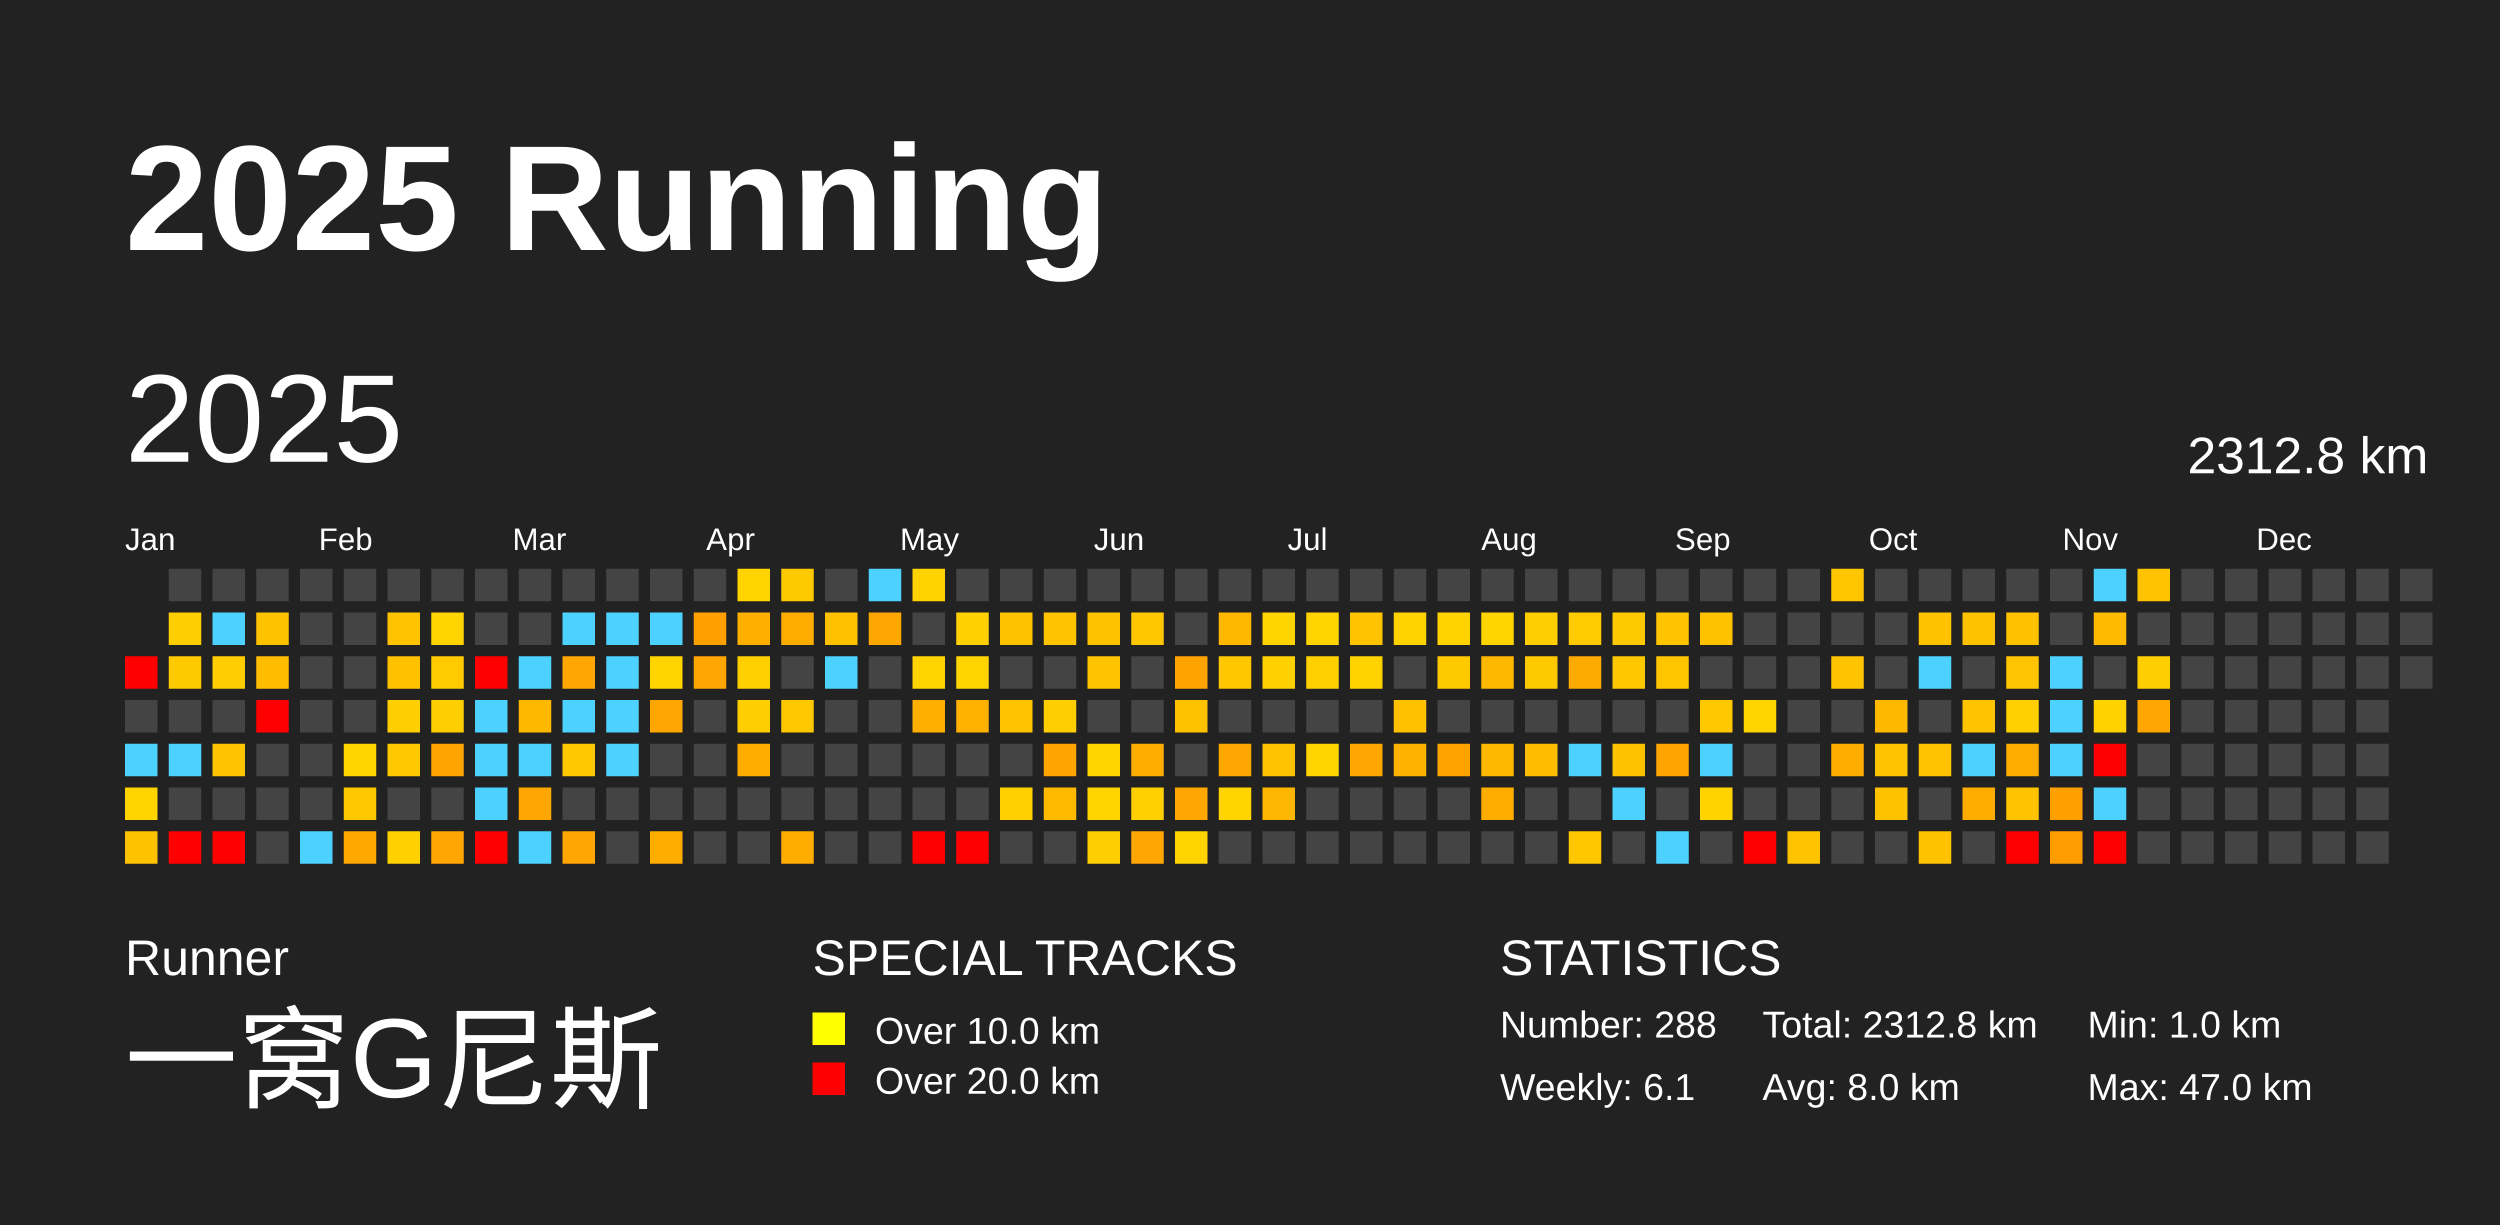
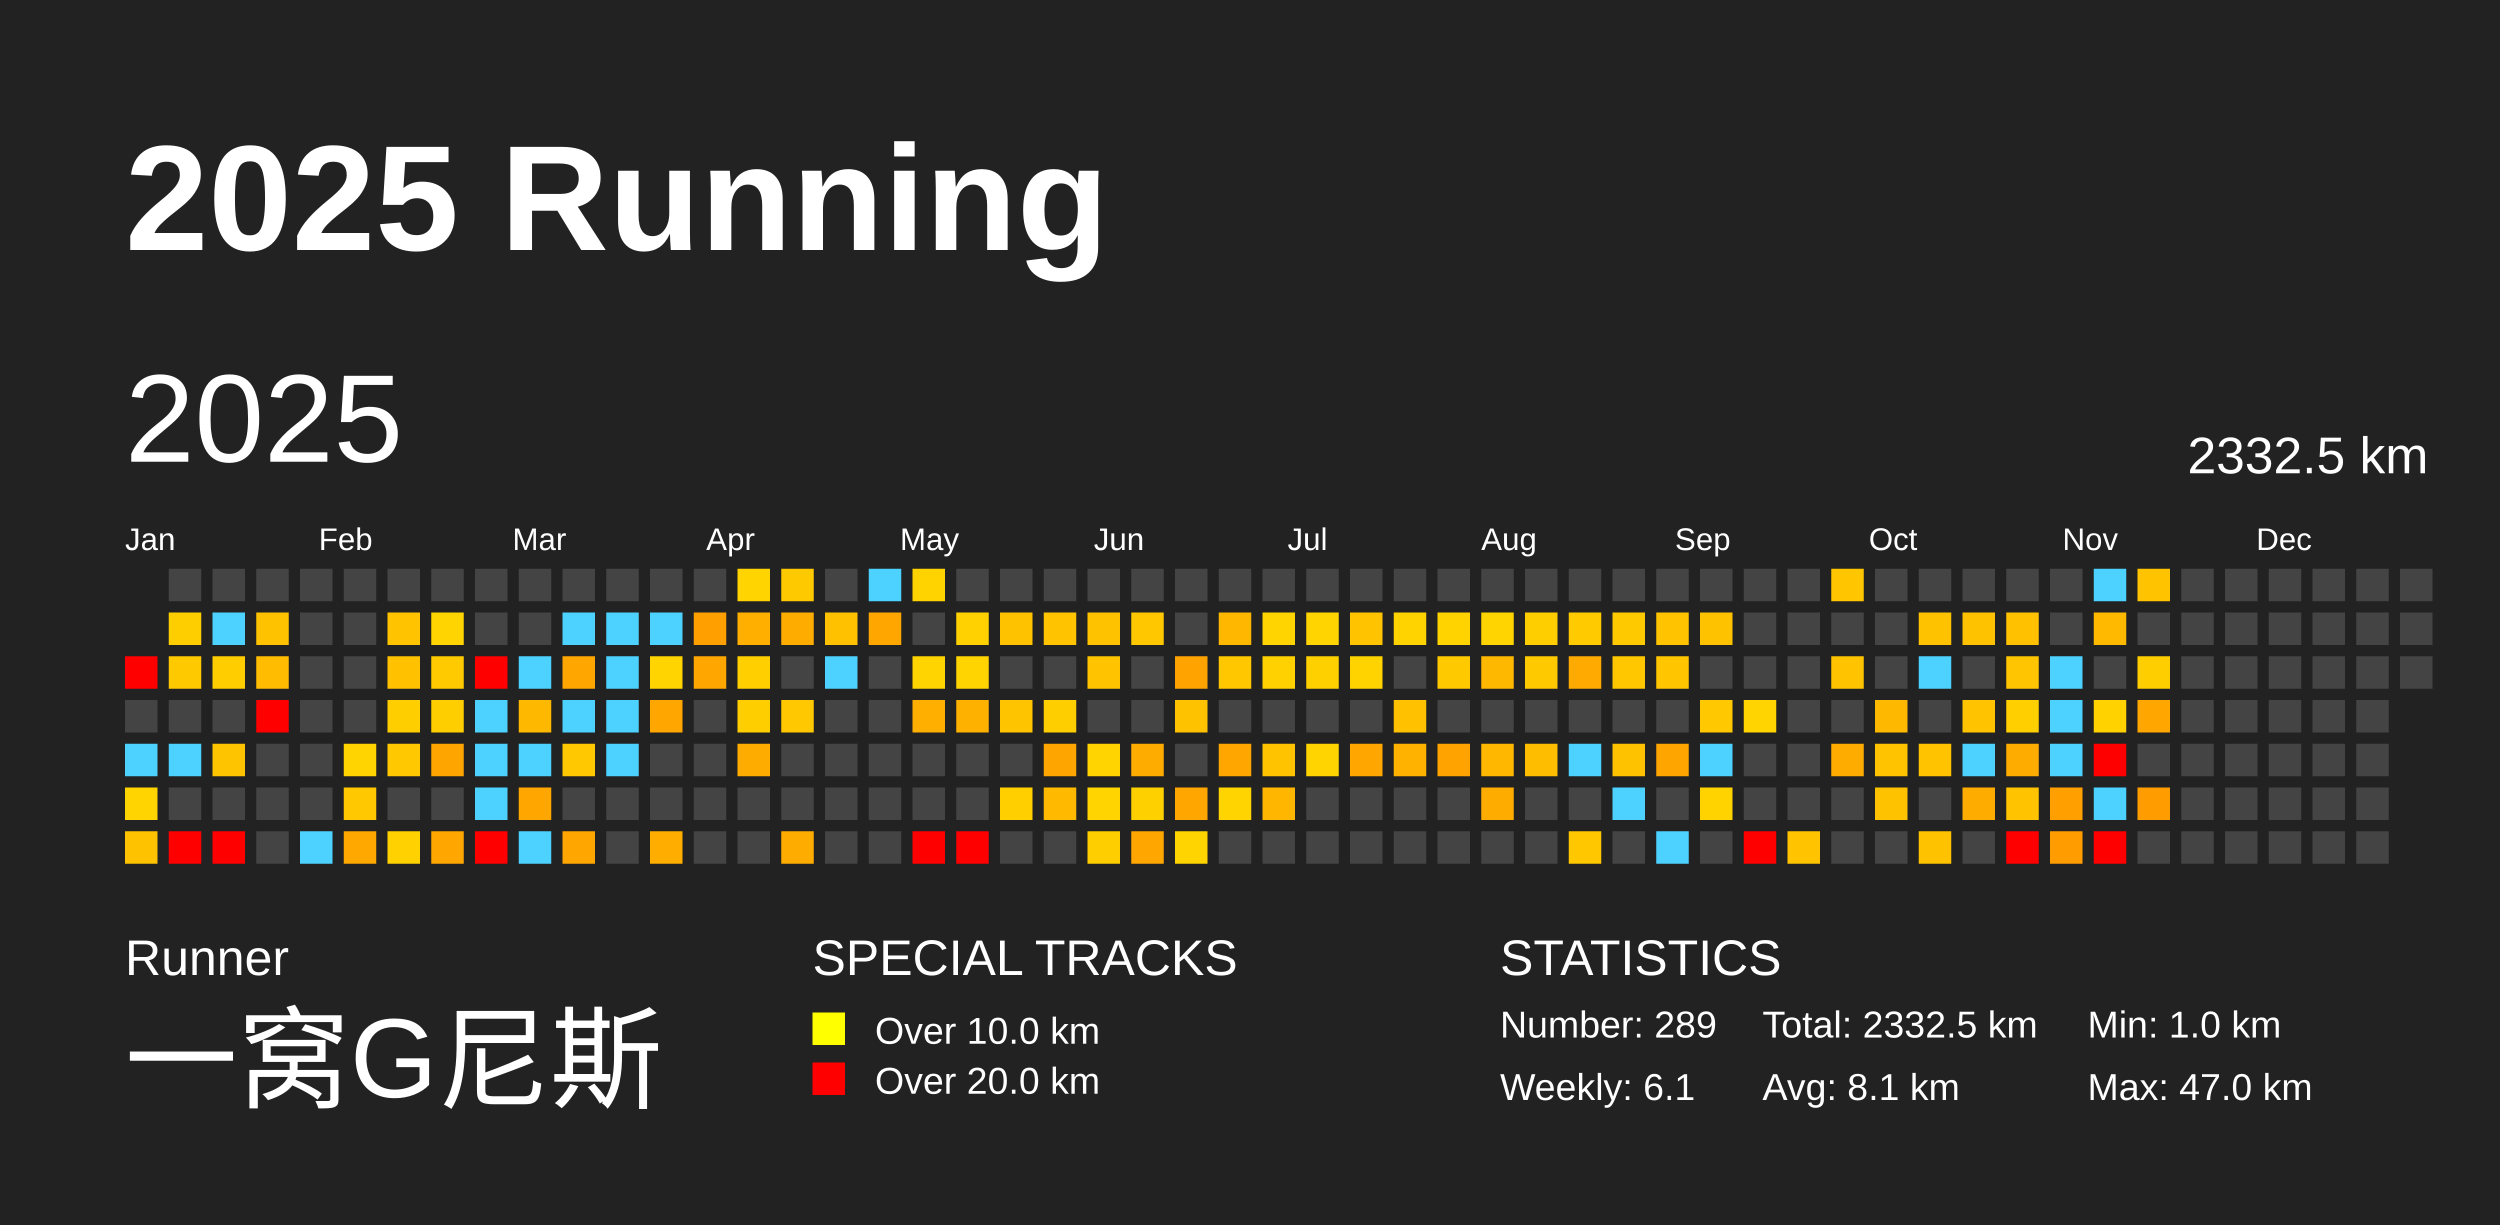
<svg xmlns="http://www.w3.org/2000/svg" baseProfile="full" height="98mm" version="1.1" viewBox="0,0,200,98" width="200mm">
  <defs />
  <rect fill="#222222" height="98" width="200" x="0" y="0" />
  <text fill="#FFFFFF" style="font-size:12px; font-family:Arial; font-weight:bold;" x="10" y="20">2025 Running</text>
  <text fill="#FFFFFF" style="font-size:4px; font-family:Arial" x="10" y="78">Runner</text>
  <text fill="#FFFFFF" style="font-size:9px; font-family:Arial" x="10" y="88">一窝G尼斯</text>
  <text fill="#FFFFFF" style="font-size:4px; font-family:Arial" x="65" y="78">SPECIAL TRACKS</text>
  <rect fill="yellow" height="2.6" width="2.6" x="65" y="81" />
  <text fill="#FFFFFF" style="font-size:3px; font-family:Arial" x="70" y="83.5">Over 10.0 km</text>
  <rect fill="red" height="2.6" width="2.6" x="65" y="85" />
  <text fill="#FFFFFF" style="font-size:3px; font-family:Arial" x="70" y="87.5">Over 20.0 km</text>
  <text fill="#FFFFFF" style="font-size:4px; font-family:Arial" x="120" y="78">STATISTICS</text>
-   <text fill="#FFFFFF" style="font-size:3px; font-family:Arial" x="120" y="83">Number: 288</text>
+   <text fill="#FFFFFF" style="font-size:3px; font-family:Arial" x="120" y="83">Number: 289</text>
  <text fill="#FFFFFF" style="font-size:3px; font-family:Arial" x="120" y="88">Weekly: 6.1</text>
-   <text fill="#FFFFFF" style="font-size:3px; font-family:Arial" x="141" y="83">Total: 2312.8 km</text>
-   <text fill="#FFFFFF" style="font-size:3px; font-family:Arial" x="141" y="88">Avg: 8.0 km</text>
+   <text fill="#FFFFFF" style="font-size:3px; font-family:Arial" x="141" y="83">Total: 2332.5 km</text>
+   <text fill="#FFFFFF" style="font-size:3px; font-family:Arial" x="141" y="88">Avg: 8.1 km</text>
  <text fill="#FFFFFF" style="font-size:3px; font-family:Arial" x="167" y="83">Min: 1.0 km</text>
  <text fill="#FFFFFF" style="font-size:3px; font-family:Arial" x="167" y="88">Max: 47.0 km</text>
  <text dominant-baseline="hanging" fill="#FFFFFF" style="font-size:10.0px; font-family:Arial;" x="10" y="30">2025</text>
-   <text dominant-baseline="hanging" fill="#FFFFFF" style="font-size:4.125px; font-family:Arial;" x="175" y="35">2312.8 km</text>
+   <text dominant-baseline="hanging" fill="#FFFFFF" style="font-size:4.125px; font-family:Arial;" x="175" y="35">2332.5 km</text>
  <text fill="#FFFFFF" style="font-size:2.5px; font-family:Arial" x="10.0" y="44">Jan</text>
  <text fill="#FFFFFF" style="font-size:2.5px; font-family:Arial" x="25.5" y="44">Feb</text>
  <text fill="#FFFFFF" style="font-size:2.5px; font-family:Arial" x="41.0" y="44">Mar</text>
  <text fill="#FFFFFF" style="font-size:2.5px; font-family:Arial" x="56.5" y="44">Apr</text>
  <text fill="#FFFFFF" style="font-size:2.5px; font-family:Arial" x="72.0" y="44">May</text>
  <text fill="#FFFFFF" style="font-size:2.5px; font-family:Arial" x="87.5" y="44">Jun</text>
  <text fill="#FFFFFF" style="font-size:2.5px; font-family:Arial" x="103.0" y="44">Jul</text>
  <text fill="#FFFFFF" style="font-size:2.5px; font-family:Arial" x="118.5" y="44">Aug</text>
  <text fill="#FFFFFF" style="font-size:2.5px; font-family:Arial" x="134.0" y="44">Sep</text>
  <text fill="#FFFFFF" style="font-size:2.5px; font-family:Arial" x="149.5" y="44">Oct</text>
  <text fill="#FFFFFF" style="font-size:2.5px; font-family:Arial" x="165.0" y="44">Nov</text>
  <text fill="#FFFFFF" style="font-size:2.5px; font-family:Arial" x="180.5" y="44">Dec</text>
  <rect fill="red" height="2.6" width="2.6" x="10.0" y="52.5" />
  <rect fill="#444444" height="2.6" width="2.6" x="10.0" y="56.0" />
  <rect fill="#4dd2ff" height="2.6" width="2.6" x="10.0" y="59.5" />
  <rect fill="#ffd400" height="2.6" width="2.6" x="10.0" y="63.0" />
  <rect fill="#ffc200" height="2.6" width="2.6" x="10.0" y="66.5" />
  <rect fill="#444444" height="2.6" width="2.6" x="13.5" y="45.5" />
  <rect fill="#ffce00" height="2.6" width="2.6" x="13.5" y="49.0" />
  <rect fill="#ffc900" height="2.6" width="2.6" x="13.5" y="52.5" />
  <rect fill="#444444" height="2.6" width="2.6" x="13.5" y="56.0" />
  <rect fill="#4dd2ff" height="2.6" width="2.6" x="13.5" y="59.5" />
  <rect fill="#444444" height="2.6" width="2.6" x="13.5" y="63.0" />
  <rect fill="red" height="2.6" width="2.6" x="13.5" y="66.5" />
  <rect fill="#444444" height="2.6" width="2.6" x="17.0" y="45.5" />
  <rect fill="#4dd2ff" height="2.6" width="2.6" x="17.0" y="49.0" />
  <rect fill="#ffcd00" height="2.6" width="2.6" x="17.0" y="52.5" />
  <rect fill="#444444" height="2.6" width="2.6" x="17.0" y="56.0" />
  <rect fill="#ffc400" height="2.6" width="2.6" x="17.0" y="59.5" />
  <rect fill="#444444" height="2.6" width="2.6" x="17.0" y="63.0" />
  <rect fill="red" height="2.6" width="2.6" x="17.0" y="66.5" />
  <rect fill="#444444" height="2.6" width="2.6" x="20.5" y="45.5" />
  <rect fill="#ffc200" height="2.6" width="2.6" x="20.5" y="49.0" />
  <rect fill="#ffbc00" height="2.6" width="2.6" x="20.5" y="52.5" />
  <rect fill="red" height="2.6" width="2.6" x="20.5" y="56.0" />
  <rect fill="#444444" height="2.6" width="2.6" x="20.5" y="59.5" />
  <rect fill="#444444" height="2.6" width="2.6" x="20.5" y="63.0" />
  <rect fill="#444444" height="2.6" width="2.6" x="20.5" y="66.5" />
  <rect fill="#444444" height="2.6" width="2.6" x="24.0" y="45.5" />
  <rect fill="#444444" height="2.6" width="2.6" x="24.0" y="49.0" />
  <rect fill="#444444" height="2.6" width="2.6" x="24.0" y="52.5" />
  <rect fill="#444444" height="2.6" width="2.6" x="24.0" y="56.0" />
  <rect fill="#444444" height="2.6" width="2.6" x="24.0" y="59.5" />
  <rect fill="#444444" height="2.6" width="2.6" x="24.0" y="63.0" />
  <rect fill="#4dd2ff" height="2.6" width="2.6" x="24.0" y="66.5" />
  <rect fill="#444444" height="2.6" width="2.6" x="27.5" y="45.5" />
  <rect fill="#444444" height="2.6" width="2.6" x="27.5" y="49.0" />
  <rect fill="#444444" height="2.6" width="2.6" x="27.5" y="52.5" />
  <rect fill="#444444" height="2.6" width="2.6" x="27.5" y="56.0" />
  <rect fill="#ffd400" height="2.6" width="2.6" x="27.5" y="59.5" />
  <rect fill="#ffc800" height="2.6" width="2.6" x="27.5" y="63.0" />
  <rect fill="#ffa800" height="2.6" width="2.6" x="27.5" y="66.5" />
  <rect fill="#444444" height="2.6" width="2.6" x="31.0" y="45.5" />
  <rect fill="#ffc300" height="2.6" width="2.6" x="31.0" y="49.0" />
  <rect fill="#ffc100" height="2.6" width="2.6" x="31.0" y="52.5" />
  <rect fill="#ffce00" height="2.6" width="2.6" x="31.0" y="56.0" />
  <rect fill="#ffc800" height="2.6" width="2.6" x="31.0" y="59.5" />
  <rect fill="#444444" height="2.6" width="2.6" x="31.0" y="63.0" />
  <rect fill="#ffd100" height="2.6" width="2.6" x="31.0" y="66.5" />
  <rect fill="#444444" height="2.6" width="2.6" x="34.5" y="45.5" />
  <rect fill="#ffd400" height="2.6" width="2.6" x="34.5" y="49.0" />
  <rect fill="#ffca00" height="2.6" width="2.6" x="34.5" y="52.5" />
  <rect fill="#ffce00" height="2.6" width="2.6" x="34.5" y="56.0" />
  <rect fill="#ffa500" height="2.6" width="2.6" x="34.5" y="59.5" />
  <rect fill="#444444" height="2.6" width="2.6" x="34.5" y="63.0" />
  <rect fill="#ffa600" height="2.6" width="2.6" x="34.5" y="66.5" />
  <rect fill="#444444" height="2.6" width="2.6" x="38.0" y="45.5" />
  <rect fill="#444444" height="2.6" width="2.6" x="38.0" y="49.0" />
  <rect fill="red" height="2.6" width="2.6" x="38.0" y="52.5" />
  <rect fill="#4dd2ff" height="2.6" width="2.6" x="38.0" y="56.0" />
  <rect fill="#4dd2ff" height="2.6" width="2.6" x="38.0" y="59.5" />
  <rect fill="#4dd2ff" height="2.6" width="2.6" x="38.0" y="63.0" />
  <rect fill="red" height="2.6" width="2.6" x="38.0" y="66.5" />
  <rect fill="#444444" height="2.6" width="2.6" x="41.5" y="45.5" />
  <rect fill="#444444" height="2.6" width="2.6" x="41.5" y="49.0" />
  <rect fill="#4dd2ff" height="2.6" width="2.6" x="41.5" y="52.5" />
  <rect fill="#ffb800" height="2.6" width="2.6" x="41.5" y="56.0" />
  <rect fill="#4dd2ff" height="2.6" width="2.6" x="41.5" y="59.5" />
  <rect fill="#ffa600" height="2.6" width="2.6" x="41.5" y="63.0" />
  <rect fill="#4dd2ff" height="2.6" width="2.6" x="41.5" y="66.5" />
  <rect fill="#444444" height="2.6" width="2.6" x="45.0" y="45.5" />
  <rect fill="#4dd2ff" height="2.6" width="2.6" x="45.0" y="49.0" />
  <rect fill="#ffa700" height="2.6" width="2.6" x="45.0" y="52.5" />
  <rect fill="#4dd2ff" height="2.6" width="2.6" x="45.0" y="56.0" />
  <rect fill="#ffc800" height="2.6" width="2.6" x="45.0" y="59.5" />
  <rect fill="#444444" height="2.6" width="2.6" x="45.0" y="63.0" />
  <rect fill="#ffa600" height="2.6" width="2.6" x="45.0" y="66.5" />
  <rect fill="#444444" height="2.6" width="2.6" x="48.5" y="45.5" />
  <rect fill="#4dd2ff" height="2.6" width="2.6" x="48.5" y="49.0" />
  <rect fill="#4dd2ff" height="2.6" width="2.6" x="48.5" y="52.5" />
  <rect fill="#4dd2ff" height="2.6" width="2.6" x="48.5" y="56.0" />
  <rect fill="#4dd2ff" height="2.6" width="2.6" x="48.5" y="59.5" />
  <rect fill="#444444" height="2.6" width="2.6" x="48.5" y="63.0" />
  <rect fill="#444444" height="2.6" width="2.6" x="48.5" y="66.5" />
  <rect fill="#444444" height="2.6" width="2.6" x="52.0" y="45.5" />
  <rect fill="#4dd2ff" height="2.6" width="2.6" x="52.0" y="49.0" />
  <rect fill="#ffd400" height="2.6" width="2.6" x="52.0" y="52.5" />
  <rect fill="#ffa600" height="2.6" width="2.6" x="52.0" y="56.0" />
  <rect fill="#444444" height="2.6" width="2.6" x="52.0" y="59.5" />
  <rect fill="#444444" height="2.6" width="2.6" x="52.0" y="63.0" />
  <rect fill="#ffae00" height="2.6" width="2.6" x="52.0" y="66.5" />
  <rect fill="#444444" height="2.6" width="2.6" x="55.5" y="45.5" />
  <rect fill="#ffa000" height="2.6" width="2.6" x="55.5" y="49.0" />
  <rect fill="#ffa600" height="2.6" width="2.6" x="55.5" y="52.5" />
  <rect fill="#444444" height="2.6" width="2.6" x="55.5" y="56.0" />
  <rect fill="#444444" height="2.6" width="2.6" x="55.5" y="59.5" />
  <rect fill="#444444" height="2.6" width="2.6" x="55.5" y="63.0" />
  <rect fill="#444444" height="2.6" width="2.6" x="55.5" y="66.5" />
  <rect fill="#ffd400" height="2.6" width="2.6" x="59.0" y="45.5" />
  <rect fill="#ffaf00" height="2.6" width="2.6" x="59.0" y="49.0" />
  <rect fill="#ffcf00" height="2.6" width="2.6" x="59.0" y="52.5" />
  <rect fill="#ffce00" height="2.6" width="2.6" x="59.0" y="56.0" />
  <rect fill="#ffac00" height="2.6" width="2.6" x="59.0" y="59.5" />
  <rect fill="#444444" height="2.6" width="2.6" x="59.0" y="63.0" />
  <rect fill="#444444" height="2.6" width="2.6" x="59.0" y="66.5" />
  <rect fill="#ffc900" height="2.6" width="2.6" x="62.5" y="45.5" />
  <rect fill="#ffac00" height="2.6" width="2.6" x="62.5" y="49.0" />
  <rect fill="#444444" height="2.6" width="2.6" x="62.5" y="52.5" />
  <rect fill="#ffc800" height="2.6" width="2.6" x="62.5" y="56.0" />
  <rect fill="#444444" height="2.6" width="2.6" x="62.5" y="59.5" />
  <rect fill="#444444" height="2.6" width="2.6" x="62.5" y="63.0" />
  <rect fill="#ffac00" height="2.6" width="2.6" x="62.5" y="66.5" />
  <rect fill="#444444" height="2.6" width="2.6" x="66.0" y="45.5" />
  <rect fill="#ffc100" height="2.6" width="2.6" x="66.0" y="49.0" />
  <rect fill="#4dd2ff" height="2.6" width="2.6" x="66.0" y="52.5" />
  <rect fill="#444444" height="2.6" width="2.6" x="66.0" y="56.0" />
  <rect fill="#444444" height="2.6" width="2.6" x="66.0" y="59.5" />
  <rect fill="#444444" height="2.6" width="2.6" x="66.0" y="63.0" />
  <rect fill="#444444" height="2.6" width="2.6" x="66.0" y="66.5" />
  <rect fill="#4dd2ff" height="2.6" width="2.6" x="69.5" y="45.5" />
  <rect fill="#ffa600" height="2.6" width="2.6" x="69.5" y="49.0" />
  <rect fill="#444444" height="2.6" width="2.6" x="69.5" y="52.5" />
  <rect fill="#444444" height="2.6" width="2.6" x="69.5" y="56.0" />
  <rect fill="#444444" height="2.6" width="2.6" x="69.5" y="59.5" />
  <rect fill="#444444" height="2.6" width="2.6" x="69.5" y="63.0" />
  <rect fill="#444444" height="2.6" width="2.6" x="69.5" y="66.5" />
  <rect fill="#ffd300" height="2.6" width="2.6" x="73.0" y="45.5" />
  <rect fill="#444444" height="2.6" width="2.6" x="73.0" y="49.0" />
  <rect fill="#ffd400" height="2.6" width="2.6" x="73.0" y="52.5" />
  <rect fill="#ffaf00" height="2.6" width="2.6" x="73.0" y="56.0" />
  <rect fill="#444444" height="2.6" width="2.6" x="73.0" y="59.5" />
  <rect fill="#444444" height="2.6" width="2.6" x="73.0" y="63.0" />
  <rect fill="red" height="2.6" width="2.6" x="73.0" y="66.5" />
  <rect fill="#444444" height="2.6" width="2.6" x="76.5" y="45.5" />
  <rect fill="#ffd100" height="2.6" width="2.6" x="76.5" y="49.0" />
  <rect fill="#ffd400" height="2.6" width="2.6" x="76.5" y="52.5" />
  <rect fill="#ffb100" height="2.6" width="2.6" x="76.5" y="56.0" />
  <rect fill="#444444" height="2.6" width="2.6" x="76.5" y="59.5" />
  <rect fill="#444444" height="2.6" width="2.6" x="76.5" y="63.0" />
  <rect fill="red" height="2.6" width="2.6" x="76.5" y="66.5" />
  <rect fill="#444444" height="2.6" width="2.6" x="80.0" y="45.5" />
  <rect fill="#ffc200" height="2.6" width="2.6" x="80.0" y="49.0" />
  <rect fill="#444444" height="2.6" width="2.6" x="80.0" y="52.5" />
  <rect fill="#ffc400" height="2.6" width="2.6" x="80.0" y="56.0" />
  <rect fill="#444444" height="2.6" width="2.6" x="80.0" y="59.5" />
  <rect fill="#ffcf00" height="2.6" width="2.6" x="80.0" y="63.0" />
  <rect fill="#444444" height="2.6" width="2.6" x="80.0" y="66.5" />
  <rect fill="#444444" height="2.6" width="2.6" x="83.5" y="45.5" />
  <rect fill="#ffc300" height="2.6" width="2.6" x="83.5" y="49.0" />
  <rect fill="#444444" height="2.6" width="2.6" x="83.5" y="52.5" />
  <rect fill="#ffce00" height="2.6" width="2.6" x="83.5" y="56.0" />
  <rect fill="#ffa500" height="2.6" width="2.6" x="83.5" y="59.5" />
  <rect fill="#ffba00" height="2.6" width="2.6" x="83.5" y="63.0" />
  <rect fill="#444444" height="2.6" width="2.6" x="83.5" y="66.5" />
  <rect fill="#444444" height="2.6" width="2.6" x="87.0" y="45.5" />
  <rect fill="#ffc200" height="2.6" width="2.6" x="87.0" y="49.0" />
  <rect fill="#ffc300" height="2.6" width="2.6" x="87.0" y="52.5" />
  <rect fill="#444444" height="2.6" width="2.6" x="87.0" y="56.0" />
  <rect fill="#ffd400" height="2.6" width="2.6" x="87.0" y="59.5" />
  <rect fill="#ffd400" height="2.6" width="2.6" x="87.0" y="63.0" />
  <rect fill="#ffce00" height="2.6" width="2.6" x="87.0" y="66.5" />
  <rect fill="#444444" height="2.6" width="2.6" x="90.5" y="45.5" />
  <rect fill="#ffc700" height="2.6" width="2.6" x="90.5" y="49.0" />
  <rect fill="#444444" height="2.6" width="2.6" x="90.5" y="52.5" />
  <rect fill="#444444" height="2.6" width="2.6" x="90.5" y="56.0" />
  <rect fill="#ffac00" height="2.6" width="2.6" x="90.5" y="59.5" />
  <rect fill="#ffd000" height="2.6" width="2.6" x="90.5" y="63.0" />
  <rect fill="#ffa600" height="2.6" width="2.6" x="90.5" y="66.5" />
  <rect fill="#444444" height="2.6" width="2.6" x="94.0" y="45.5" />
  <rect fill="#444444" height="2.6" width="2.6" x="94.0" y="49.0" />
  <rect fill="#ffa300" height="2.6" width="2.6" x="94.0" y="52.5" />
  <rect fill="#ffc200" height="2.6" width="2.6" x="94.0" y="56.0" />
  <rect fill="#444444" height="2.6" width="2.6" x="94.0" y="59.5" />
  <rect fill="#ffa600" height="2.6" width="2.6" x="94.0" y="63.0" />
  <rect fill="#ffd400" height="2.6" width="2.6" x="94.0" y="66.5" />
  <rect fill="#444444" height="2.6" width="2.6" x="97.5" y="45.5" />
  <rect fill="#ffb700" height="2.6" width="2.6" x="97.5" y="49.0" />
  <rect fill="#ffc700" height="2.6" width="2.6" x="97.5" y="52.5" />
  <rect fill="#444444" height="2.6" width="2.6" x="97.5" y="56.0" />
  <rect fill="#ffa600" height="2.6" width="2.6" x="97.5" y="59.5" />
  <rect fill="#ffd400" height="2.6" width="2.6" x="97.5" y="63.0" />
  <rect fill="#444444" height="2.6" width="2.6" x="97.5" y="66.5" />
  <rect fill="#444444" height="2.6" width="2.6" x="101.0" y="45.5" />
  <rect fill="#ffd400" height="2.6" width="2.6" x="101.0" y="49.0" />
  <rect fill="#ffd100" height="2.6" width="2.6" x="101.0" y="52.5" />
  <rect fill="#444444" height="2.6" width="2.6" x="101.0" y="56.0" />
  <rect fill="#ffc300" height="2.6" width="2.6" x="101.0" y="59.5" />
  <rect fill="#ffb600" height="2.6" width="2.6" x="101.0" y="63.0" />
  <rect fill="#444444" height="2.6" width="2.6" x="101.0" y="66.5" />
  <rect fill="#444444" height="2.6" width="2.6" x="104.5" y="45.5" />
  <rect fill="#ffd400" height="2.6" width="2.6" x="104.5" y="49.0" />
  <rect fill="#ffd000" height="2.6" width="2.6" x="104.5" y="52.5" />
  <rect fill="#444444" height="2.6" width="2.6" x="104.5" y="56.0" />
  <rect fill="#ffd400" height="2.6" width="2.6" x="104.5" y="59.5" />
  <rect fill="#444444" height="2.6" width="2.6" x="104.5" y="63.0" />
  <rect fill="#444444" height="2.6" width="2.6" x="104.5" y="66.5" />
  <rect fill="#444444" height="2.6" width="2.6" x="108.0" y="45.5" />
  <rect fill="#ffc300" height="2.6" width="2.6" x="108.0" y="49.0" />
  <rect fill="#ffd300" height="2.6" width="2.6" x="108.0" y="52.5" />
  <rect fill="#444444" height="2.6" width="2.6" x="108.0" y="56.0" />
  <rect fill="#ffa600" height="2.6" width="2.6" x="108.0" y="59.5" />
  <rect fill="#444444" height="2.6" width="2.6" x="108.0" y="63.0" />
  <rect fill="#444444" height="2.6" width="2.6" x="108.0" y="66.5" />
  <rect fill="#444444" height="2.6" width="2.6" x="111.5" y="45.5" />
  <rect fill="#ffd300" height="2.6" width="2.6" x="111.5" y="49.0" />
  <rect fill="#444444" height="2.6" width="2.6" x="111.5" y="52.5" />
  <rect fill="#ffc100" height="2.6" width="2.6" x="111.5" y="56.0" />
  <rect fill="#ffb200" height="2.6" width="2.6" x="111.5" y="59.5" />
  <rect fill="#444444" height="2.6" width="2.6" x="111.5" y="63.0" />
  <rect fill="#444444" height="2.6" width="2.6" x="111.5" y="66.5" />
  <rect fill="#444444" height="2.6" width="2.6" x="115.0" y="45.5" />
  <rect fill="#ffd300" height="2.6" width="2.6" x="115.0" y="49.0" />
  <rect fill="#ffc900" height="2.6" width="2.6" x="115.0" y="52.5" />
  <rect fill="#444444" height="2.6" width="2.6" x="115.0" y="56.0" />
  <rect fill="#ffa300" height="2.6" width="2.6" x="115.0" y="59.5" />
  <rect fill="#444444" height="2.6" width="2.6" x="115.0" y="63.0" />
  <rect fill="#444444" height="2.6" width="2.6" x="115.0" y="66.5" />
  <rect fill="#444444" height="2.6" width="2.6" x="118.5" y="45.5" />
  <rect fill="#ffd400" height="2.6" width="2.6" x="118.5" y="49.0" />
  <rect fill="#ffb800" height="2.6" width="2.6" x="118.5" y="52.5" />
  <rect fill="#444444" height="2.6" width="2.6" x="118.5" y="56.0" />
  <rect fill="#ffb700" height="2.6" width="2.6" x="118.5" y="59.5" />
  <rect fill="#ffac00" height="2.6" width="2.6" x="118.5" y="63.0" />
  <rect fill="#444444" height="2.6" width="2.6" x="118.5" y="66.5" />
  <rect fill="#444444" height="2.6" width="2.6" x="122.0" y="45.5" />
  <rect fill="#ffce00" height="2.6" width="2.6" x="122.0" y="49.0" />
  <rect fill="#ffc900" height="2.6" width="2.6" x="122.0" y="52.5" />
  <rect fill="#444444" height="2.6" width="2.6" x="122.0" y="56.0" />
  <rect fill="#ffbd00" height="2.6" width="2.6" x="122.0" y="59.5" />
  <rect fill="#444444" height="2.6" width="2.6" x="122.0" y="63.0" />
  <rect fill="#444444" height="2.6" width="2.6" x="122.0" y="66.5" />
  <rect fill="#444444" height="2.6" width="2.6" x="125.5" y="45.5" />
  <rect fill="#ffcb00" height="2.6" width="2.6" x="125.5" y="49.0" />
  <rect fill="#ffaa00" height="2.6" width="2.6" x="125.5" y="52.5" />
  <rect fill="#444444" height="2.6" width="2.6" x="125.5" y="56.0" />
  <rect fill="#4dd2ff" height="2.6" width="2.6" x="125.5" y="59.5" />
  <rect fill="#444444" height="2.6" width="2.6" x="125.5" y="63.0" />
  <rect fill="#ffc700" height="2.6" width="2.6" x="125.5" y="66.5" />
  <rect fill="#444444" height="2.6" width="2.6" x="129.0" y="45.5" />
  <rect fill="#ffc900" height="2.6" width="2.6" x="129.0" y="49.0" />
  <rect fill="#ffc700" height="2.6" width="2.6" x="129.0" y="52.5" />
  <rect fill="#444444" height="2.6" width="2.6" x="129.0" y="56.0" />
  <rect fill="#ffc200" height="2.6" width="2.6" x="129.0" y="59.5" />
  <rect fill="#4dd2ff" height="2.6" width="2.6" x="129.0" y="63.0" />
  <rect fill="#444444" height="2.6" width="2.6" x="129.0" y="66.5" />
  <rect fill="#444444" height="2.6" width="2.6" x="132.5" y="45.5" />
  <rect fill="#ffc300" height="2.6" width="2.6" x="132.5" y="49.0" />
  <rect fill="#ffc600" height="2.6" width="2.6" x="132.5" y="52.5" />
  <rect fill="#444444" height="2.6" width="2.6" x="132.5" y="56.0" />
  <rect fill="#ffa500" height="2.6" width="2.6" x="132.5" y="59.5" />
  <rect fill="#444444" height="2.6" width="2.6" x="132.5" y="63.0" />
  <rect fill="#4dd2ff" height="2.6" width="2.6" x="132.5" y="66.5" />
  <rect fill="#444444" height="2.6" width="2.6" x="136.0" y="45.5" />
  <rect fill="#ffc200" height="2.6" width="2.6" x="136.0" y="49.0" />
  <rect fill="#444444" height="2.6" width="2.6" x="136.0" y="52.5" />
  <rect fill="#ffc800" height="2.6" width="2.6" x="136.0" y="56.0" />
  <rect fill="#4dd2ff" height="2.6" width="2.6" x="136.0" y="59.5" />
  <rect fill="#ffd300" height="2.6" width="2.6" x="136.0" y="63.0" />
  <rect fill="#444444" height="2.6" width="2.6" x="136.0" y="66.5" />
  <rect fill="#444444" height="2.6" width="2.6" x="139.5" y="45.5" />
  <rect fill="#444444" height="2.6" width="2.6" x="139.5" y="49.0" />
  <rect fill="#444444" height="2.6" width="2.6" x="139.5" y="52.5" />
  <rect fill="#ffd400" height="2.6" width="2.6" x="139.5" y="56.0" />
  <rect fill="#444444" height="2.6" width="2.6" x="139.5" y="59.5" />
  <rect fill="#444444" height="2.6" width="2.6" x="139.5" y="63.0" />
  <rect fill="red" height="2.6" width="2.6" x="139.5" y="66.5" />
  <rect fill="#444444" height="2.6" width="2.6" x="143.0" y="45.5" />
  <rect fill="#444444" height="2.6" width="2.6" x="143.0" y="49.0" />
  <rect fill="#444444" height="2.6" width="2.6" x="143.0" y="52.5" />
  <rect fill="#444444" height="2.6" width="2.6" x="143.0" y="56.0" />
  <rect fill="#444444" height="2.6" width="2.6" x="143.0" y="59.5" />
  <rect fill="#444444" height="2.6" width="2.6" x="143.0" y="63.0" />
  <rect fill="#ffc300" height="2.6" width="2.6" x="143.0" y="66.5" />
  <rect fill="#ffc600" height="2.6" width="2.6" x="146.5" y="45.5" />
  <rect fill="#444444" height="2.6" width="2.6" x="146.5" y="49.0" />
  <rect fill="#ffc300" height="2.6" width="2.6" x="146.5" y="52.5" />
  <rect fill="#444444" height="2.6" width="2.6" x="146.5" y="56.0" />
  <rect fill="#ffac00" height="2.6" width="2.6" x="146.5" y="59.5" />
  <rect fill="#444444" height="2.6" width="2.6" x="146.5" y="63.0" />
  <rect fill="#444444" height="2.6" width="2.6" x="146.5" y="66.5" />
  <rect fill="#444444" height="2.6" width="2.6" x="150.0" y="45.5" />
  <rect fill="#444444" height="2.6" width="2.6" x="150.0" y="49.0" />
  <rect fill="#444444" height="2.6" width="2.6" x="150.0" y="52.5" />
  <rect fill="#ffb800" height="2.6" width="2.6" x="150.0" y="56.0" />
  <rect fill="#ffc300" height="2.6" width="2.6" x="150.0" y="59.5" />
  <rect fill="#ffc200" height="2.6" width="2.6" x="150.0" y="63.0" />
  <rect fill="#444444" height="2.6" width="2.6" x="150.0" y="66.5" />
  <rect fill="#444444" height="2.6" width="2.6" x="153.5" y="45.5" />
  <rect fill="#ffc200" height="2.6" width="2.6" x="153.5" y="49.0" />
  <rect fill="#4dd2ff" height="2.6" width="2.6" x="153.5" y="52.5" />
  <rect fill="#444444" height="2.6" width="2.6" x="153.5" y="56.0" />
  <rect fill="#ffc300" height="2.6" width="2.6" x="153.5" y="59.5" />
  <rect fill="#444444" height="2.6" width="2.6" x="153.5" y="63.0" />
  <rect fill="#ffc200" height="2.6" width="2.6" x="153.5" y="66.5" />
  <rect fill="#444444" height="2.6" width="2.6" x="157.0" y="45.5" />
  <rect fill="#ffc200" height="2.6" width="2.6" x="157.0" y="49.0" />
  <rect fill="#444444" height="2.6" width="2.6" x="157.0" y="52.5" />
  <rect fill="#ffc300" height="2.6" width="2.6" x="157.0" y="56.0" />
  <rect fill="#4dd2ff" height="2.6" width="2.6" x="157.0" y="59.5" />
  <rect fill="#ffac00" height="2.6" width="2.6" x="157.0" y="63.0" />
  <rect fill="#444444" height="2.6" width="2.6" x="157.0" y="66.5" />
  <rect fill="#444444" height="2.6" width="2.6" x="160.5" y="45.5" />
  <rect fill="#ffc100" height="2.6" width="2.6" x="160.5" y="49.0" />
  <rect fill="#ffc500" height="2.6" width="2.6" x="160.5" y="52.5" />
  <rect fill="#ffcf00" height="2.6" width="2.6" x="160.5" y="56.0" />
  <rect fill="#ffac00" height="2.6" width="2.6" x="160.5" y="59.5" />
  <rect fill="#ffc300" height="2.6" width="2.6" x="160.5" y="63.0" />
  <rect fill="red" height="2.6" width="2.6" x="160.5" y="66.5" />
  <rect fill="#444444" height="2.6" width="2.6" x="164.0" y="45.5" />
  <rect fill="#444444" height="2.6" width="2.6" x="164.0" y="49.0" />
  <rect fill="#4dd2ff" height="2.6" width="2.6" x="164.0" y="52.5" />
  <rect fill="#4dd2ff" height="2.6" width="2.6" x="164.0" y="56.0" />
  <rect fill="#4dd2ff" height="2.6" width="2.6" x="164.0" y="59.5" />
  <rect fill="#ffa000" height="2.6" width="2.6" x="164.0" y="63.0" />
  <rect fill="#ff9d00" height="2.6" width="2.6" x="164.0" y="66.5" />
  <rect fill="#4dd2ff" height="2.6" width="2.6" x="167.5" y="45.5" />
  <rect fill="#ffba00" height="2.6" width="2.6" x="167.5" y="49.0" />
  <rect fill="#444444" height="2.6" width="2.6" x="167.5" y="52.5" />
  <rect fill="#ffd200" height="2.6" width="2.6" x="167.5" y="56.0" />
  <rect fill="red" height="2.6" width="2.6" x="167.5" y="59.5" />
  <rect fill="#4dd2ff" height="2.6" width="2.6" x="167.5" y="63.0" />
  <rect fill="red" height="2.6" width="2.6" x="167.5" y="66.5" />
  <rect fill="#ffc300" height="2.6" width="2.6" x="171.0" y="45.5" />
  <rect fill="#444444" height="2.6" width="2.6" x="171.0" y="49.0" />
  <rect fill="#ffce00" height="2.6" width="2.6" x="171.0" y="52.5" />
  <rect fill="#ffa600" height="2.6" width="2.6" x="171.0" y="56.0" />
  <rect fill="#444444" height="2.6" width="2.6" x="171.0" y="59.5" />
-   <rect fill="#444444" height="2.6" width="2.6" x="171.0" y="63.0" />
+   <rect fill="#ff9d00" height="2.6" width="2.6" x="171.0" y="63.0" />
  <rect fill="#444444" height="2.6" width="2.6" x="171.0" y="66.5" />
  <rect fill="#444444" height="2.6" width="2.6" x="174.5" y="45.5" />
  <rect fill="#444444" height="2.6" width="2.6" x="174.5" y="49.0" />
  <rect fill="#444444" height="2.6" width="2.6" x="174.5" y="52.5" />
  <rect fill="#444444" height="2.6" width="2.6" x="174.5" y="56.0" />
  <rect fill="#444444" height="2.6" width="2.6" x="174.5" y="59.5" />
  <rect fill="#444444" height="2.6" width="2.6" x="174.5" y="63.0" />
  <rect fill="#444444" height="2.6" width="2.6" x="174.5" y="66.5" />
  <rect fill="#444444" height="2.6" width="2.6" x="178.0" y="45.5" />
  <rect fill="#444444" height="2.6" width="2.6" x="178.0" y="49.0" />
  <rect fill="#444444" height="2.6" width="2.6" x="178.0" y="52.5" />
  <rect fill="#444444" height="2.6" width="2.6" x="178.0" y="56.0" />
  <rect fill="#444444" height="2.6" width="2.6" x="178.0" y="59.5" />
  <rect fill="#444444" height="2.6" width="2.6" x="178.0" y="63.0" />
  <rect fill="#444444" height="2.6" width="2.6" x="178.0" y="66.5" />
  <rect fill="#444444" height="2.6" width="2.6" x="181.5" y="45.5" />
  <rect fill="#444444" height="2.6" width="2.6" x="181.5" y="49.0" />
  <rect fill="#444444" height="2.6" width="2.6" x="181.5" y="52.5" />
  <rect fill="#444444" height="2.6" width="2.6" x="181.5" y="56.0" />
  <rect fill="#444444" height="2.6" width="2.6" x="181.5" y="59.5" />
  <rect fill="#444444" height="2.6" width="2.6" x="181.5" y="63.0" />
  <rect fill="#444444" height="2.6" width="2.6" x="181.5" y="66.5" />
  <rect fill="#444444" height="2.6" width="2.6" x="185.0" y="45.5" />
  <rect fill="#444444" height="2.6" width="2.6" x="185.0" y="49.0" />
  <rect fill="#444444" height="2.6" width="2.6" x="185.0" y="52.5" />
  <rect fill="#444444" height="2.6" width="2.6" x="185.0" y="56.0" />
  <rect fill="#444444" height="2.6" width="2.6" x="185.0" y="59.5" />
  <rect fill="#444444" height="2.6" width="2.6" x="185.0" y="63.0" />
  <rect fill="#444444" height="2.6" width="2.6" x="185.0" y="66.5" />
  <rect fill="#444444" height="2.6" width="2.6" x="188.5" y="45.5" />
  <rect fill="#444444" height="2.6" width="2.6" x="188.5" y="49.0" />
  <rect fill="#444444" height="2.6" width="2.6" x="188.5" y="52.5" />
  <rect fill="#444444" height="2.6" width="2.6" x="188.5" y="56.0" />
  <rect fill="#444444" height="2.6" width="2.6" x="188.5" y="59.5" />
  <rect fill="#444444" height="2.6" width="2.6" x="188.5" y="63.0" />
  <rect fill="#444444" height="2.6" width="2.6" x="188.5" y="66.5" />
  <rect fill="#444444" height="2.6" width="2.6" x="192.0" y="45.5" />
  <rect fill="#444444" height="2.6" width="2.6" x="192.0" y="49.0" />
  <rect fill="#444444" height="2.6" width="2.6" x="192.0" y="52.5" />
</svg>
